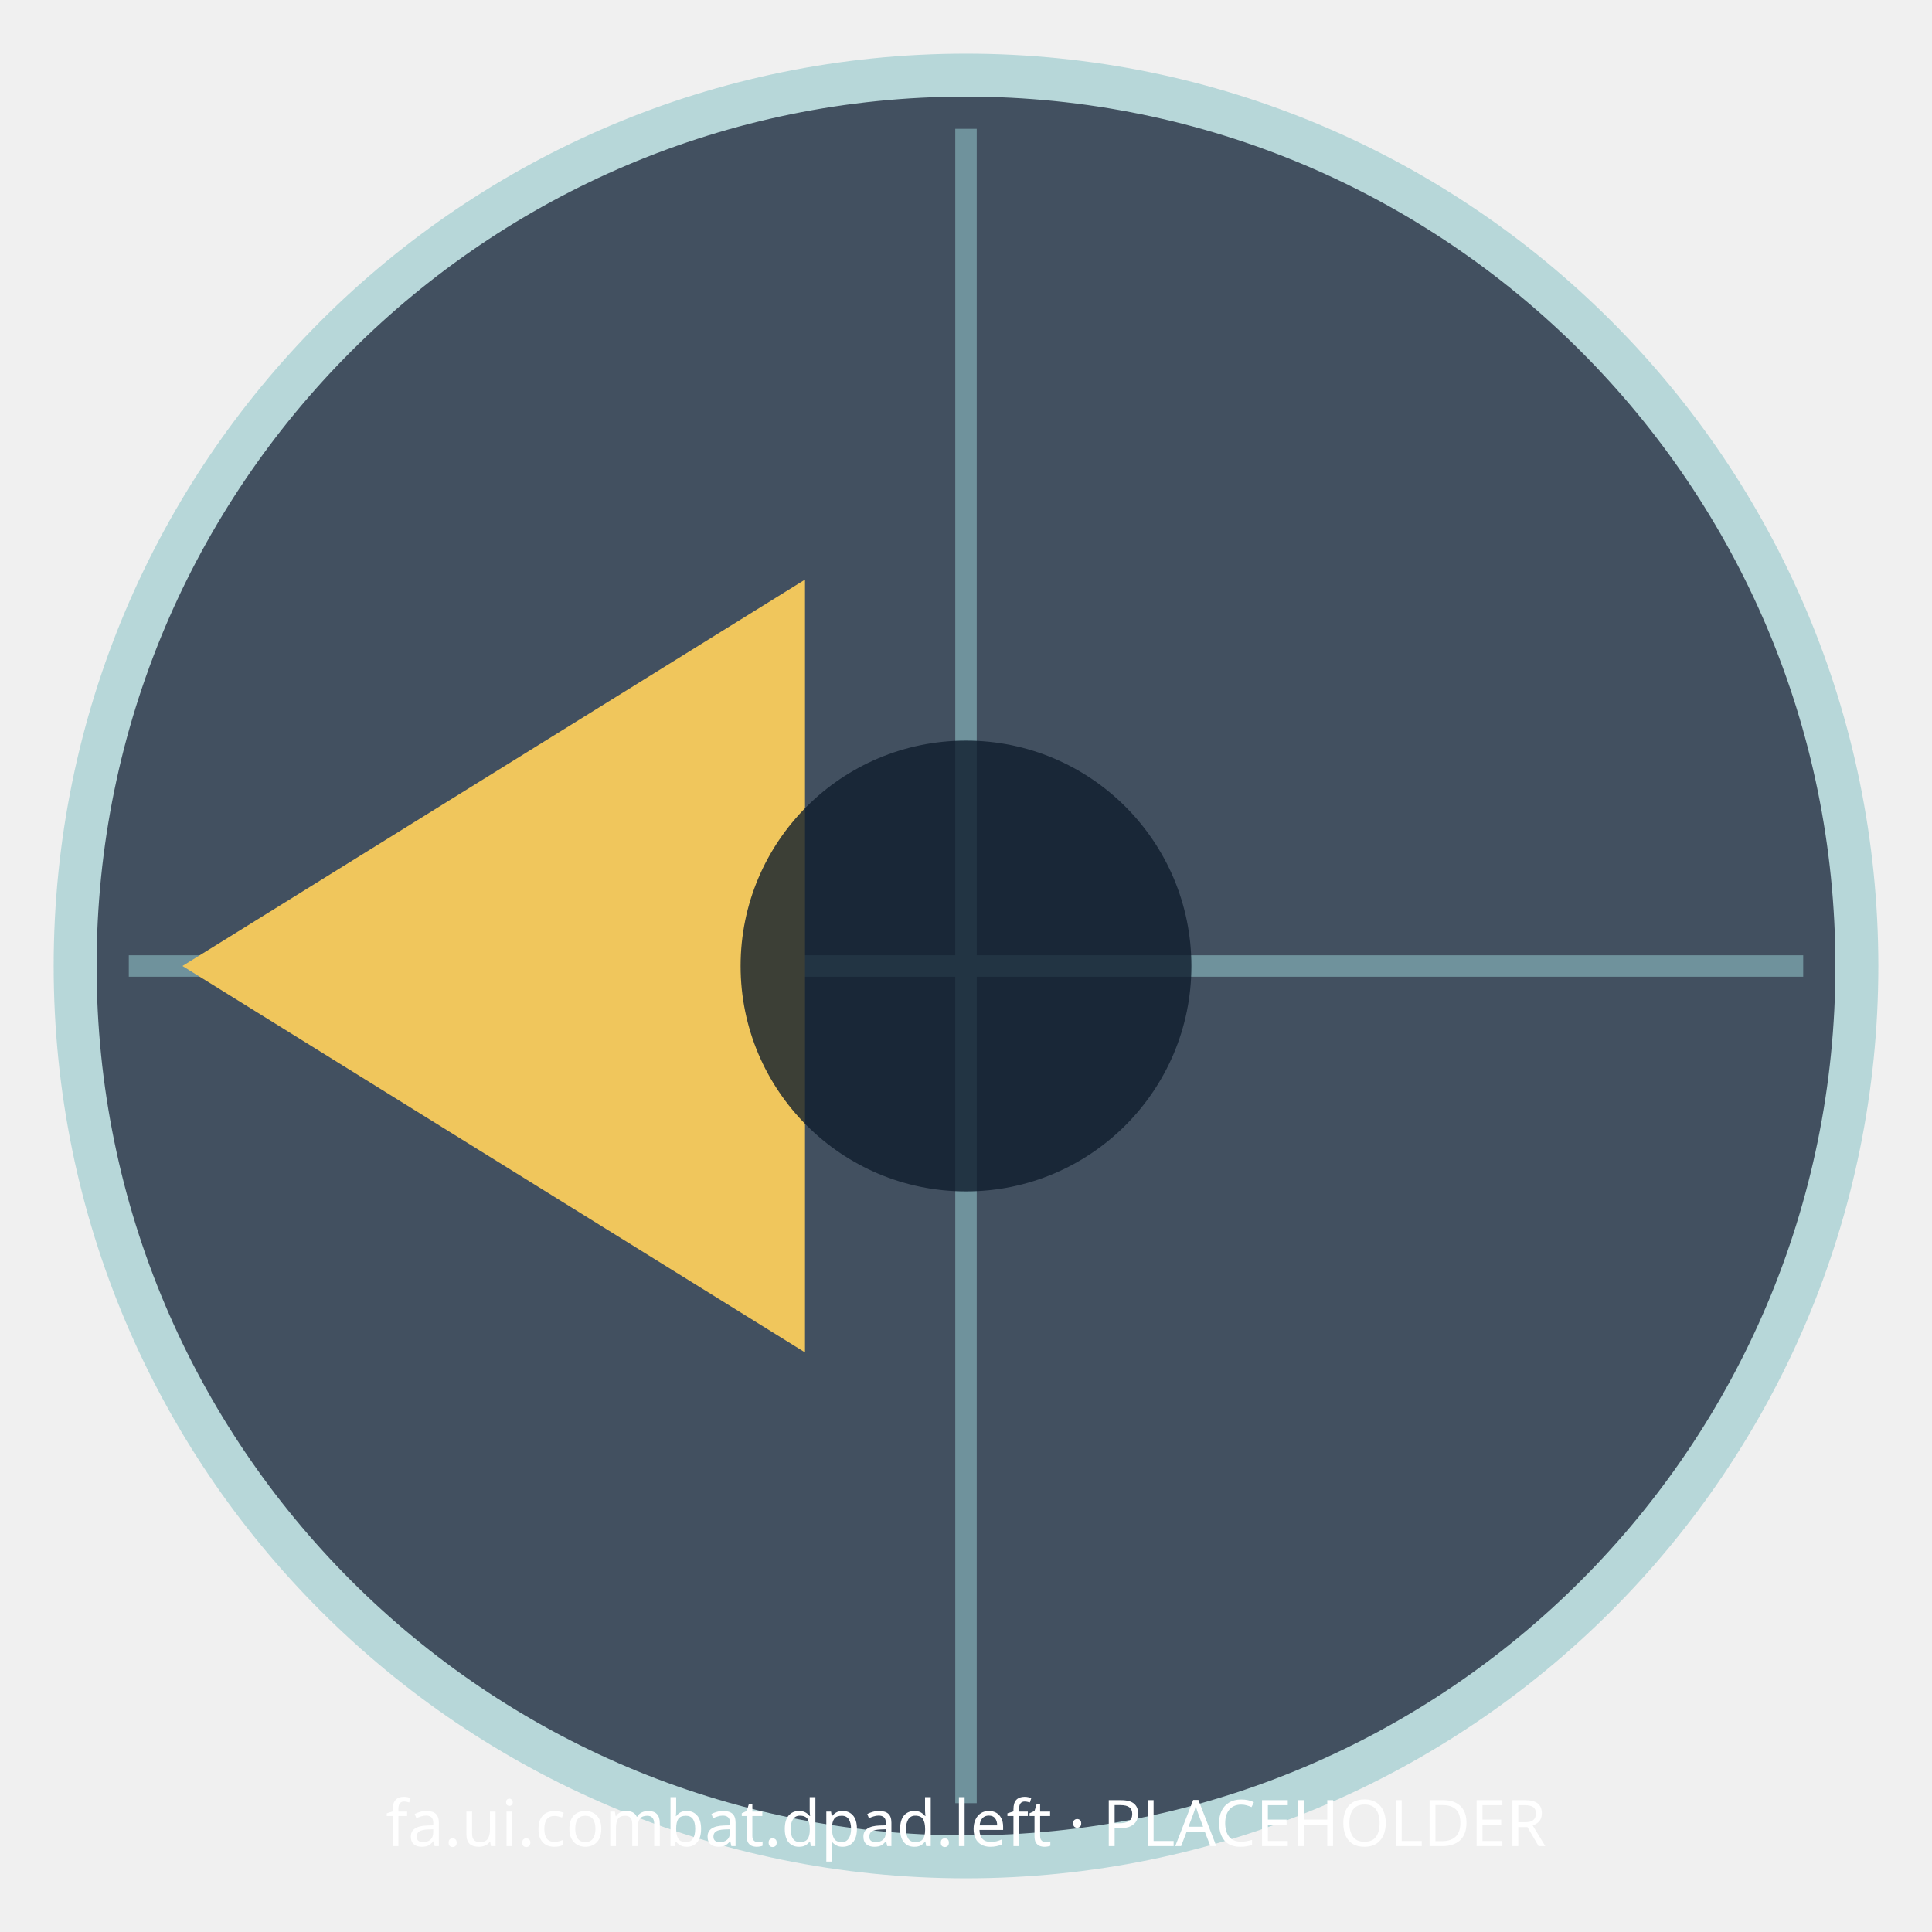
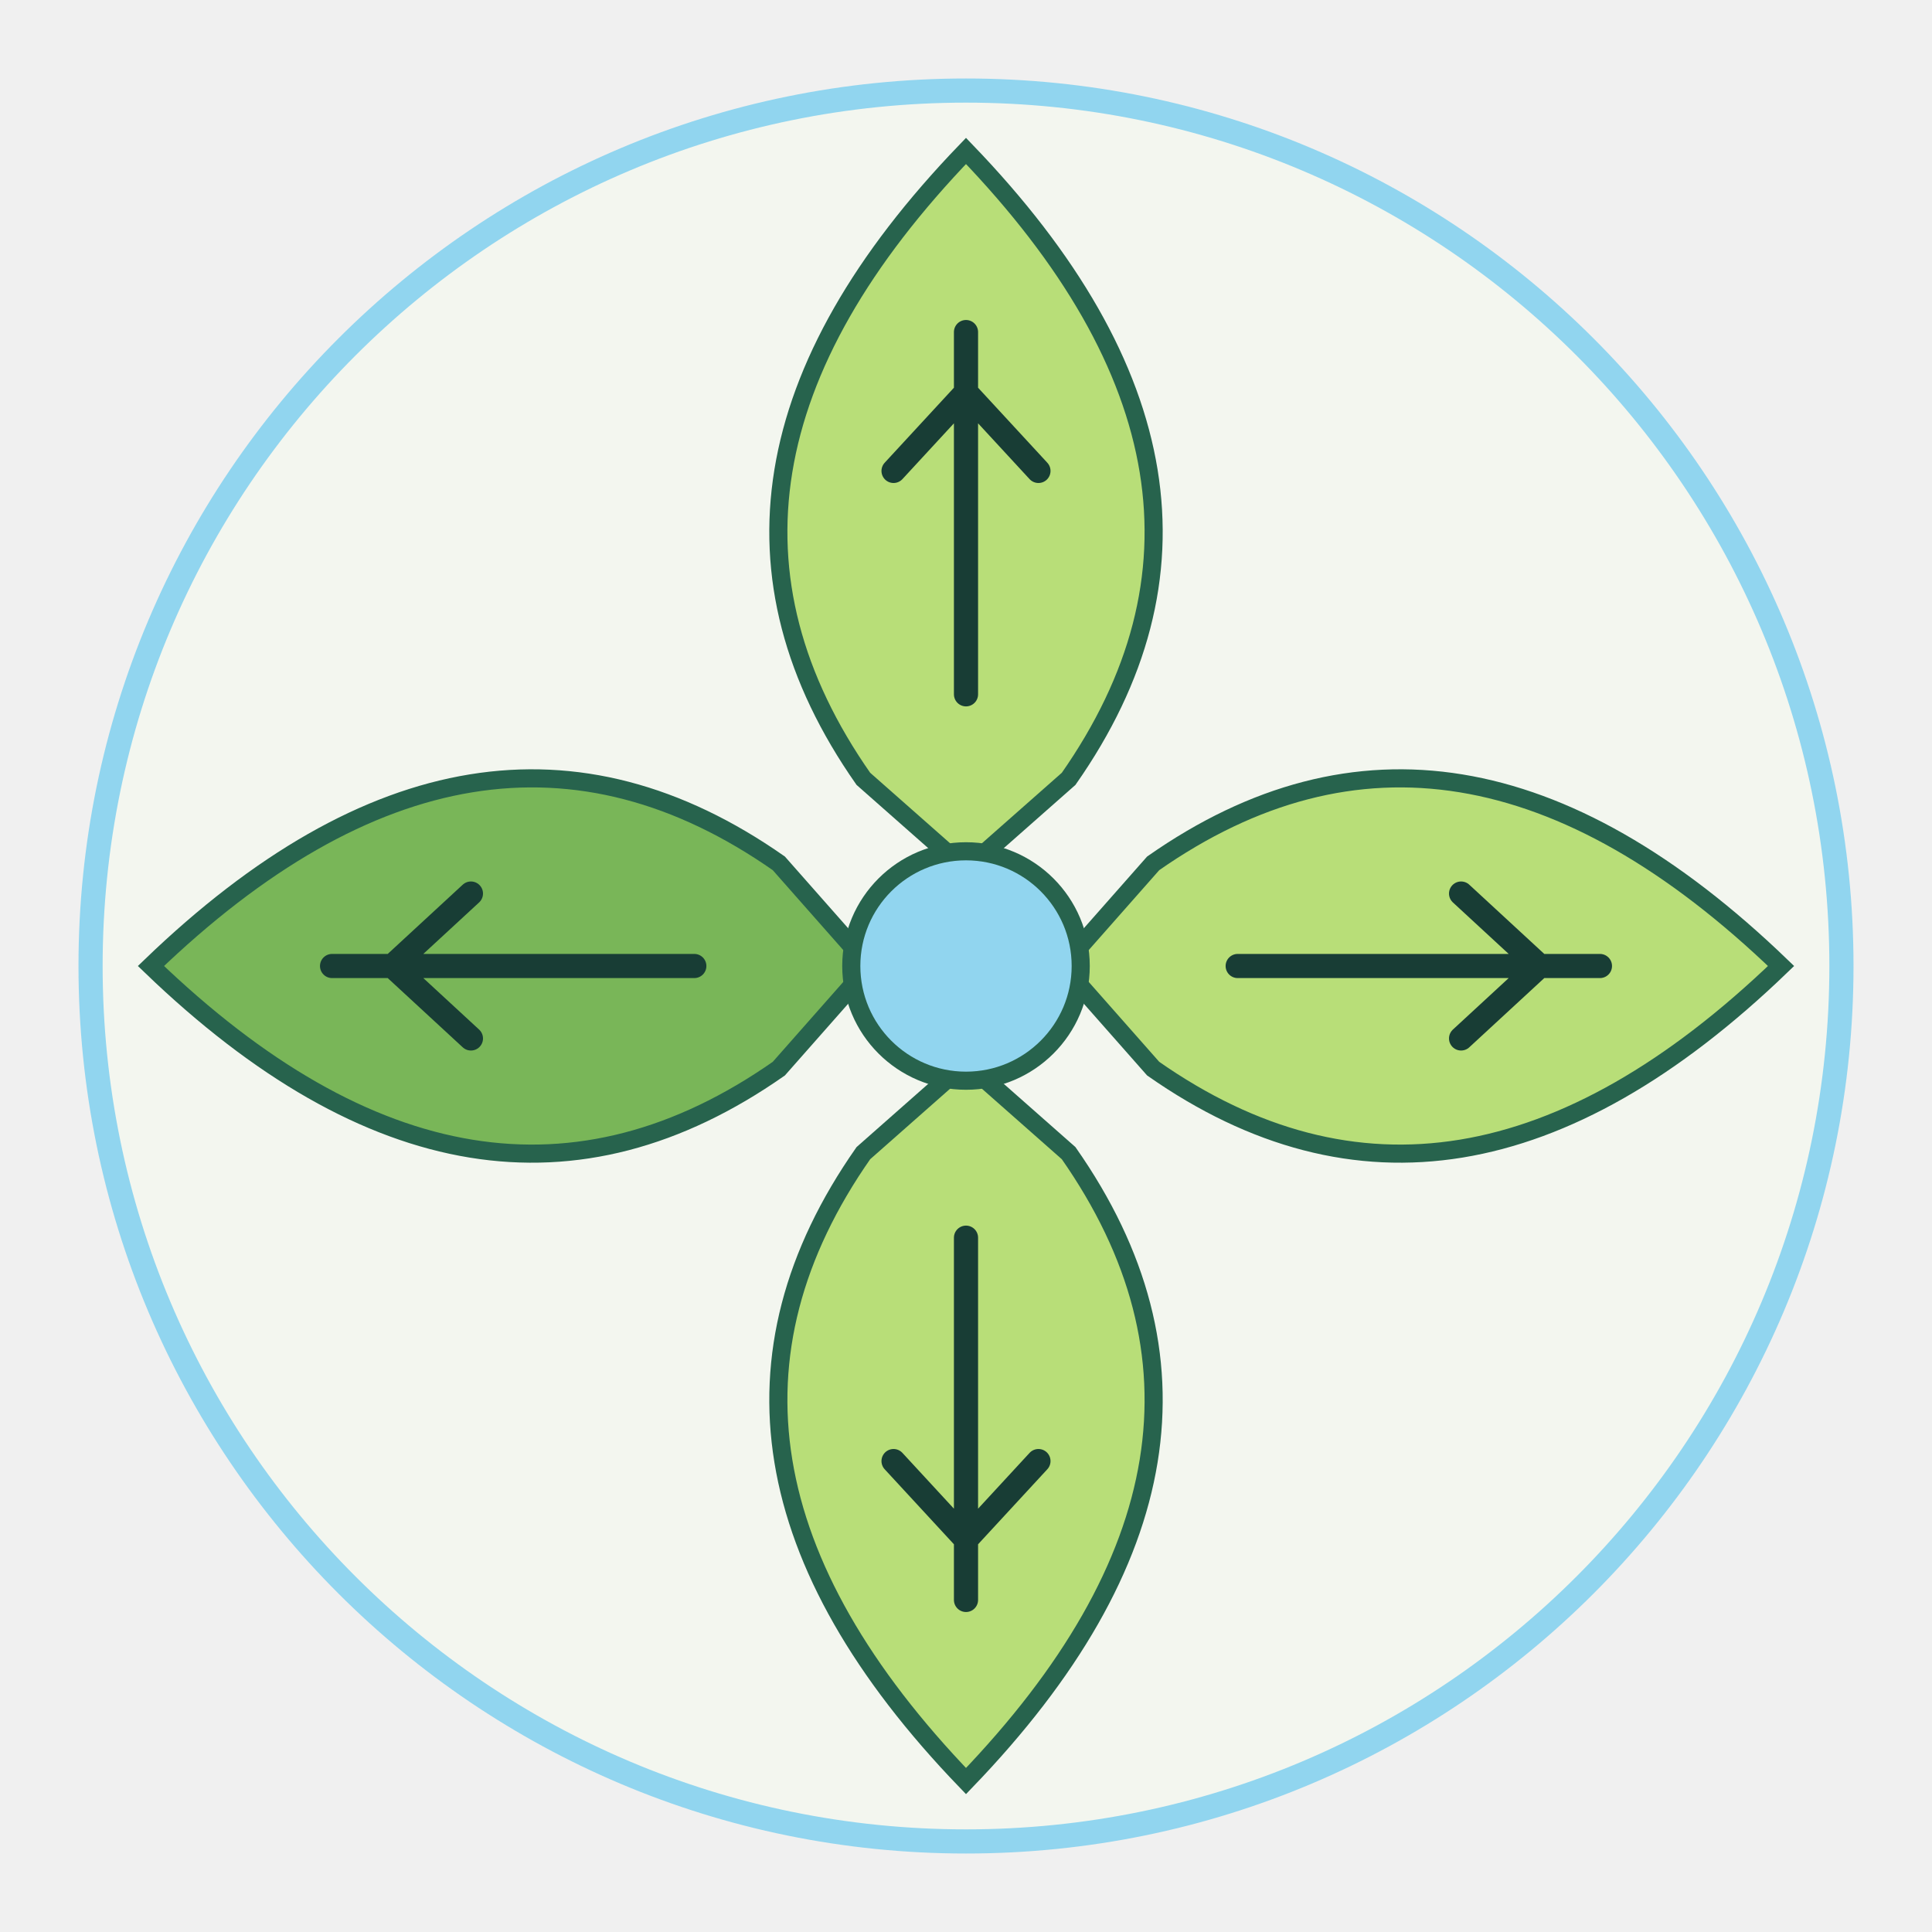
- <svg xmlns="http://www.w3.org/2000/svg" width="360" height="360" viewBox="0 0 360 360">
-   <circle cx="180" cy="180" r="166" fill="#17293dcc" stroke="#b7d7d9" stroke-width="8" />
-   <path d="M180 24V336M24 180H336" stroke="#6f929c" stroke-width="4" />
-   <path d="M34 180L150 108V252Z" fill="#f0c65c" />
-   <circle cx="180" cy="180" r="42" fill="#0f1d2dcc" />
-   <text x="180" y="344" text-anchor="middle" font-family="sans-serif" font-size="12" fill="#ffffff">fa.ui.combat.dpad.left · PLACEHOLDER</text>
+ <svg xmlns="http://www.w3.org/2000/svg" width="320" height="320" viewBox="0 0 320 320">
+   <circle cx="160" cy="160" r="145" fill="#F4F9EE" fill-opacity=".7" stroke="#91D5EF" stroke-width="4" />
+   <g transform="rotate(0 160 160)">
+     <path d="M160 25Q212 79 177 129L160 144L143 129Q108 79 160 25Z" fill="#B8DE78" stroke="#27634D" stroke-width="3" />
+     <path d="M160 55V115 M148 78L160 65L172 78" fill="none" stroke="#183D35" stroke-width="4" stroke-linecap="round" />
+   </g>
+   <g transform="rotate(90 160 160)">
+     <path d="M160 25Q212 79 177 129L160 144L143 129Q108 79 160 25Z" fill="#B8DE78" stroke="#27634D" stroke-width="3" />
+     <path d="M160 55V115 M148 78L160 65L172 78" fill="none" stroke="#183D35" stroke-width="4" stroke-linecap="round" />
+   </g>
+   <g transform="rotate(180 160 160)">
+     <path d="M160 25Q212 79 177 129L160 144L143 129Q108 79 160 25Z" fill="#B8DE78" stroke="#27634D" stroke-width="3" />
+     <path d="M160 55V115 M148 78L160 65L172 78" fill="none" stroke="#183D35" stroke-width="4" stroke-linecap="round" />
+   </g>
+   <g transform="rotate(270 160 160)">
+     <path d="M160 25Q212 79 177 129L160 144L143 129Q108 79 160 25Z" fill="#79B658" stroke="#27634D" stroke-width="3" />
+     <path d="M160 55V115 M148 78L160 65L172 78" fill="none" stroke="#183D35" stroke-width="4" stroke-linecap="round" />
+   </g>
+   <circle cx="160" cy="160" r="19" fill="#91D5EF" stroke="#27634D" stroke-width="3" />
</svg>
